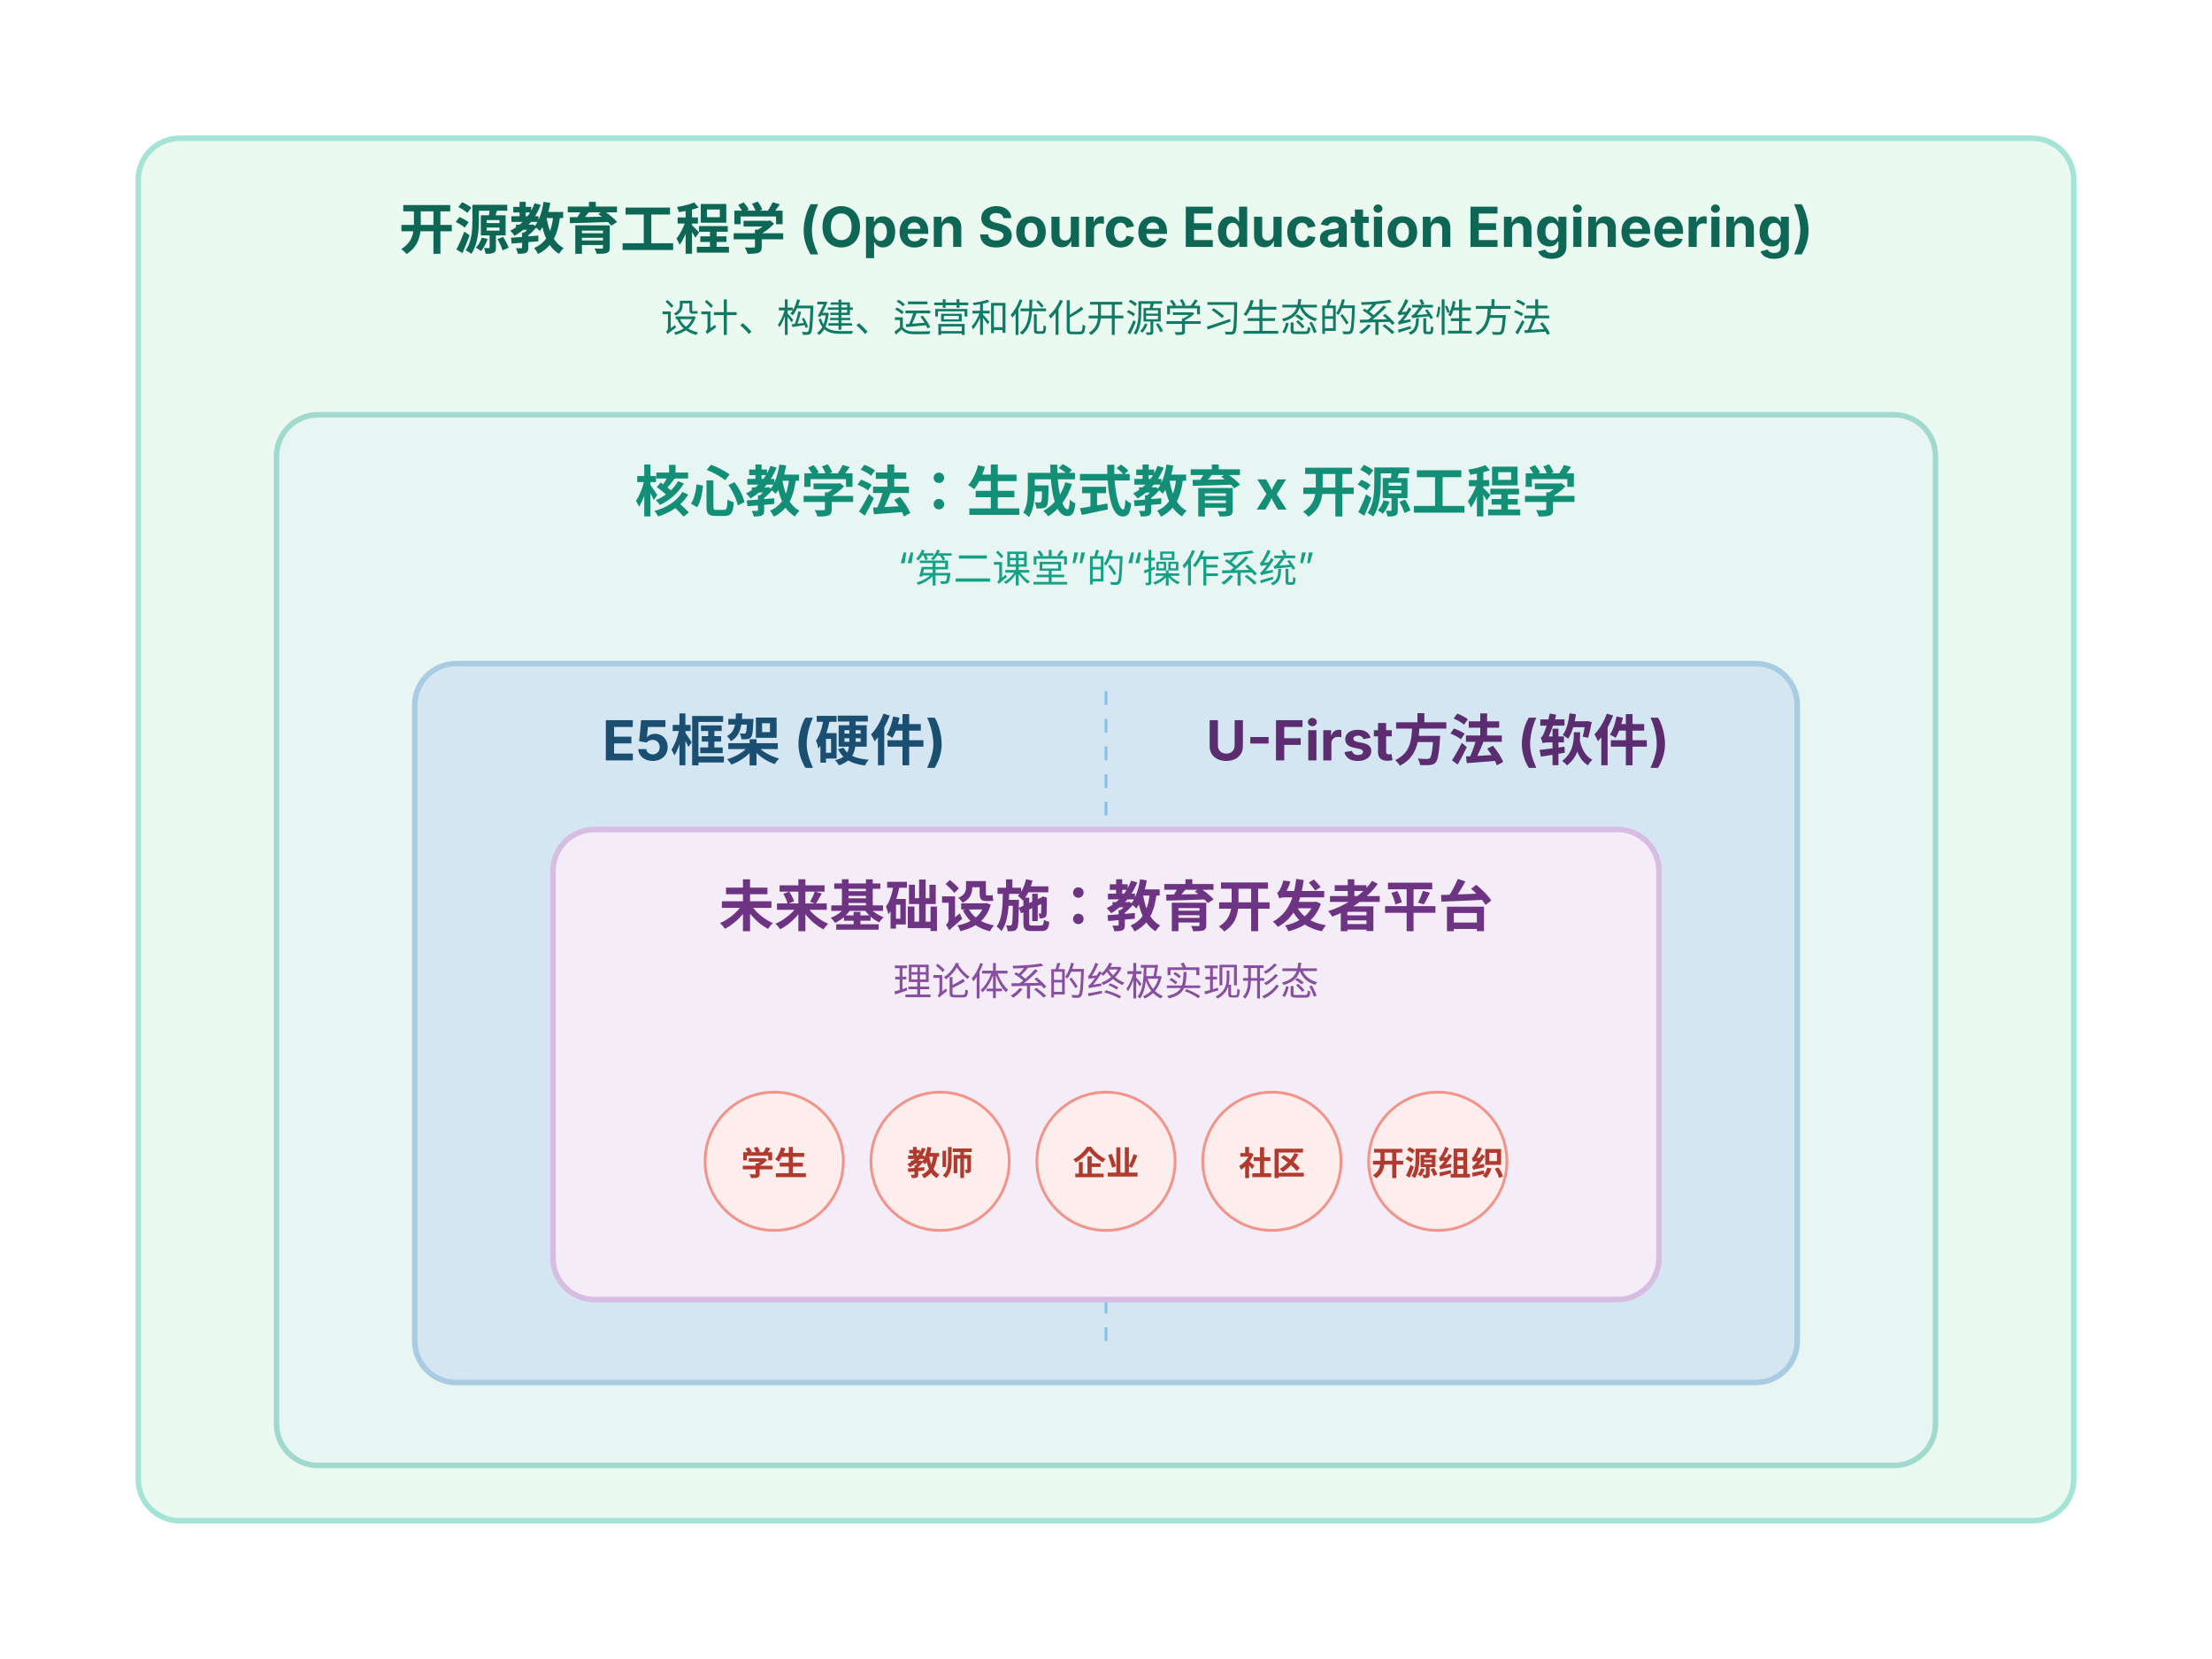
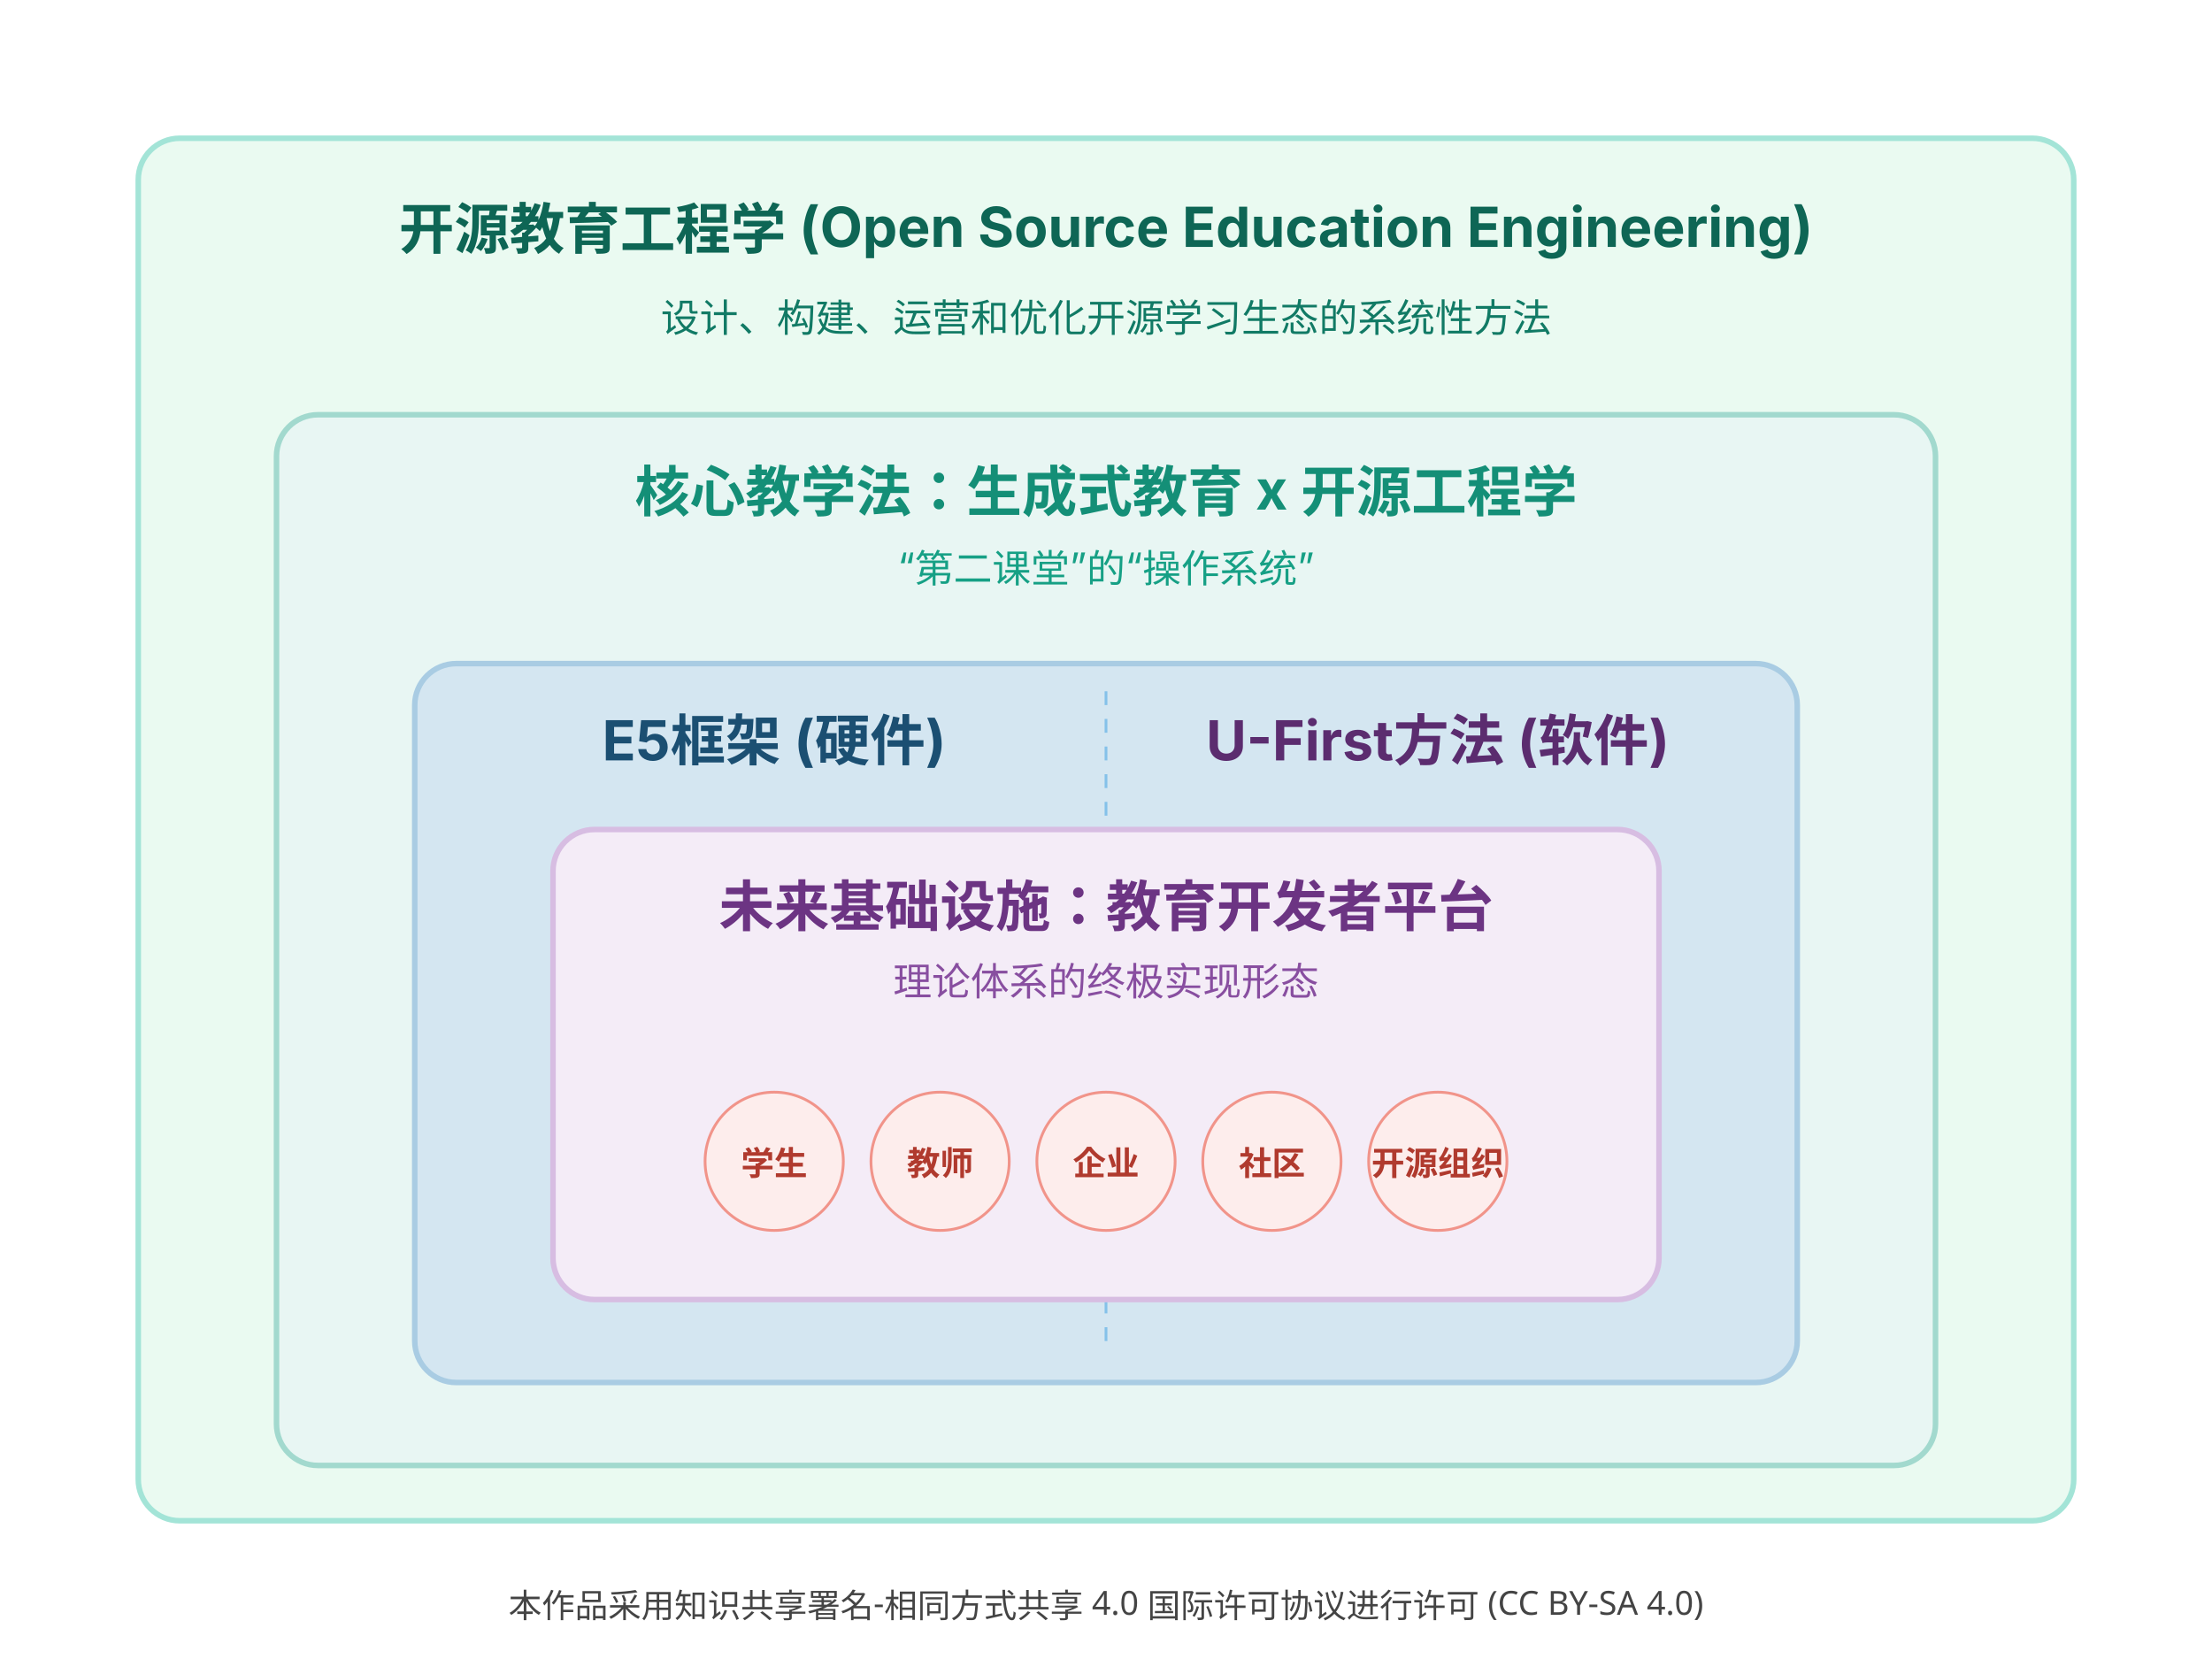
- <svg xmlns="http://www.w3.org/2000/svg" width="800" height="600" viewBox="0 0 800 600" font-family="Inter, 'Noto Sans SC', sans-serif">
+ <svg xmlns="http://www.w3.org/2000/svg" xmlns:xlink="http://www.w3.org/1999/xlink" width="800" height="600" viewBox="0 0 800 600" font-family="Inter, 'Noto Sans SC', sans-serif">
  <style>
.layer-rect { rx: 15; ry: 15; stroke-width: 2; }
.layer-text { font-size: 20px; font-weight: bold; }
.desc-text { font-size: 14px; }
.participant-text { font-size: 12px; font-weight: bold; }
+ .license-text { font-size: 12px; font-family: sans-serif; fill: #444; }
</style>
  <g>
    <rect x="50" y="50" width="700" height="500" class="layer-rect" fill="#eafaf1" stroke="#a3e4d7" />
    <text x="400" y="90" text-anchor="middle" class="layer-text" fill="#0e6655">开源教育工程学 (Open Source Education Engineering)</text>
    <text x="400" y="120" text-anchor="middle" class="desc-text" fill="#117a65">设计、构建、运营和优化开源学习生态的系统性方法</text>
  </g>
  <g>
    <rect x="100" y="150" width="600" height="380" class="layer-rect" fill="#e8f6f3" stroke="#a2d9ce" />
    <text x="400" y="185" text-anchor="middle" class="layer-text" fill="#148f77">核心教学法：生成式教育 x 开源工程学</text>
    <text x="400" y="210" text-anchor="middle" class="desc-text" fill="#16a085">“第二课堂”的“操作系统”</text>
  </g>
  <g>
    <rect x="150" y="240" width="500" height="260" class="layer-rect" fill="#d4e6f1" stroke="#a9cce3" />
    <text x="280" y="275" text-anchor="middle" class="layer-text" fill="#1b4f72">E5框架 (硬件)</text>
    <text x="520" y="275" text-anchor="middle" class="layer-text" fill="#5b2c6f">U-First方法 (软件)</text>
    <line x1="400" y1="250" x2="400" y2="490" stroke-dasharray="5 5" stroke="#85c1e9" />
  </g>
  <g>
    <rect x="200" y="300" width="400" height="170" class="layer-rect" fill="#f4ecf7" stroke="#d7bde2" />
    <text x="400" y="335" text-anchor="middle" class="layer-text" fill="#6c3483">未来基础设施：教育开发者平台</text>
    <text x="400" y="360" text-anchor="middle" class="desc-text" fill="#884ea0">理论体系的终极实现形态</text>
  </g>
  <g>
    <circle cx="280" cy="420" r="25" fill="#fdedec" stroke="#f1948a" />
    <text x="280" y="425" text-anchor="middle" class="participant-text" fill="#b03a2e">学生</text>
  </g>
  <g>
    <circle cx="340" cy="420" r="25" fill="#fdedec" stroke="#f1948a" />
    <text x="340" y="425" text-anchor="middle" class="participant-text" fill="#b03a2e">教师</text>
  </g>
  <g>
    <circle cx="400" cy="420" r="25" fill="#fdedec" stroke="#f1948a" />
    <text x="400" y="425" text-anchor="middle" class="participant-text" fill="#b03a2e">企业</text>
  </g>
  <g>
    <circle cx="460" cy="420" r="25" fill="#fdedec" stroke="#f1948a" />
    <text x="460" y="425" text-anchor="middle" class="participant-text" fill="#b03a2e">社区</text>
  </g>
  <g>
    <circle cx="520" cy="420" r="25" fill="#fdedec" stroke="#f1948a" />
    <text x="520" y="425" text-anchor="middle" class="participant-text" fill="#b03a2e">开源组织</text>
  </g>
+   <a xlink:href="http://creativecommons.org/licenses/by-sa/4.0/" target="_blank">
+     <text x="400" y="585" class="license-text" text-anchor="middle">
+     本作品采用知识共享署名-相同方式共享 4.0 国际许可协议进行许可 (CC BY-SA 4.0)
+   </text>
+   </a>
</svg>
